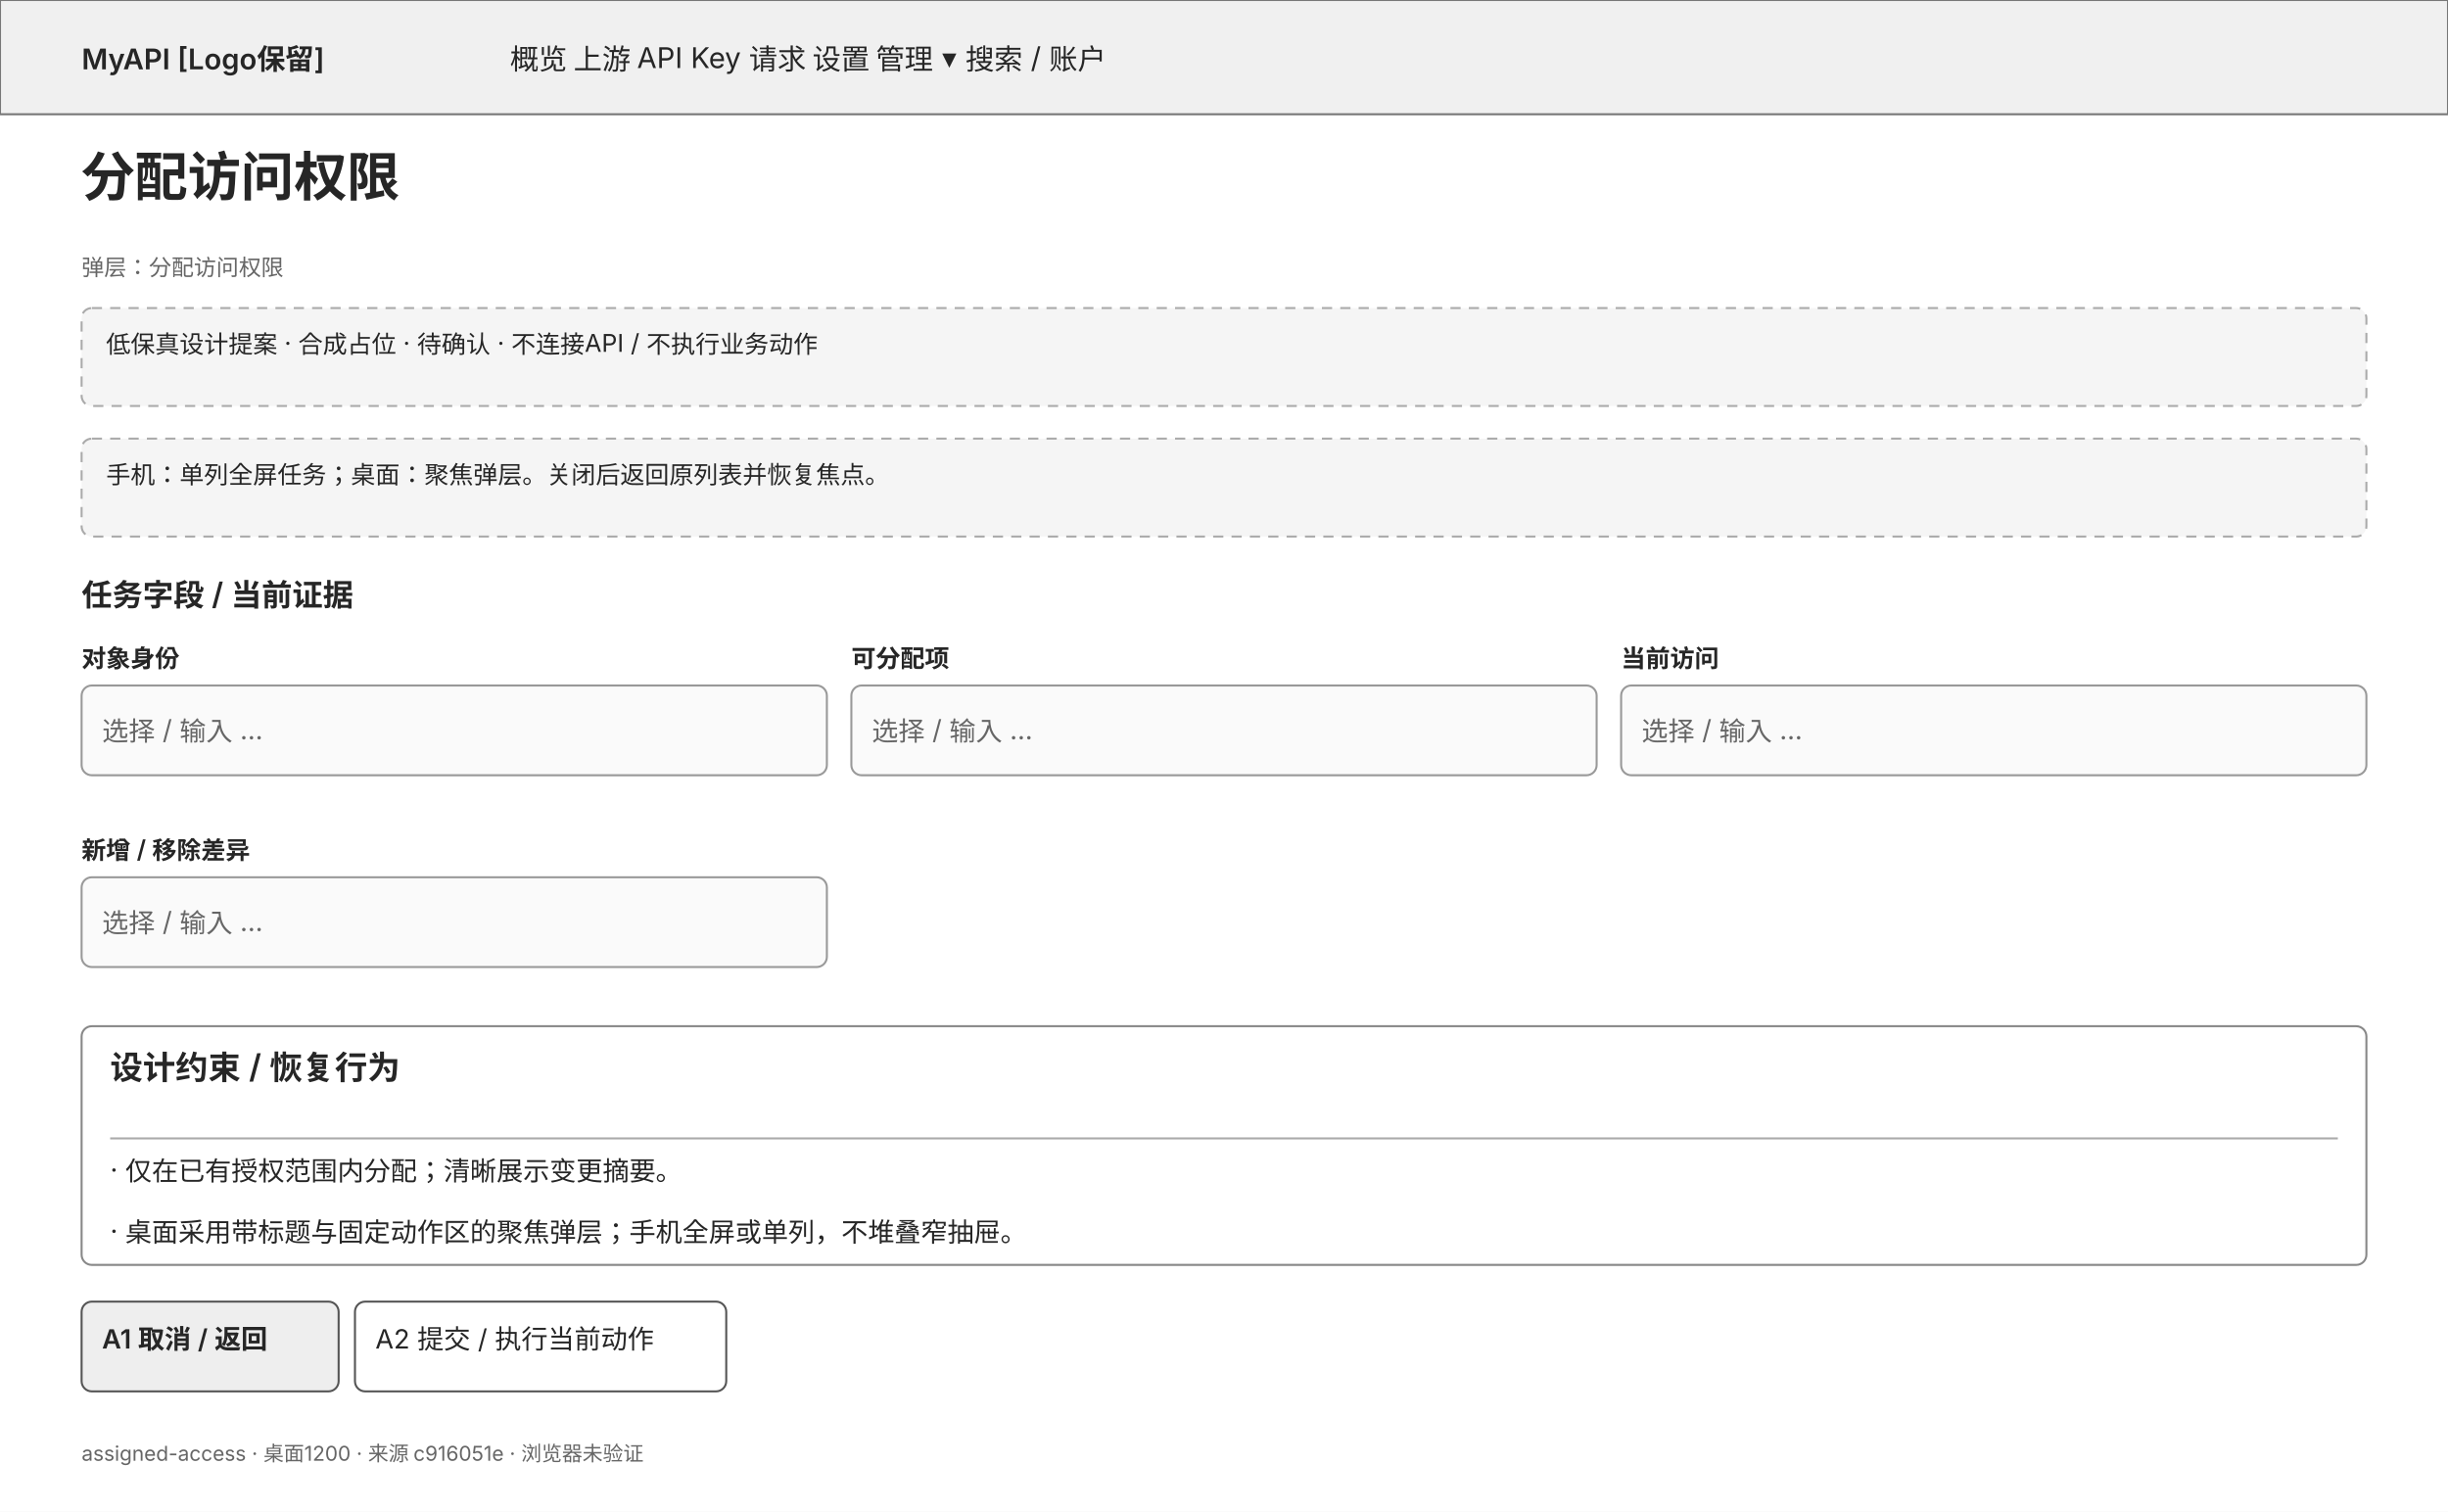
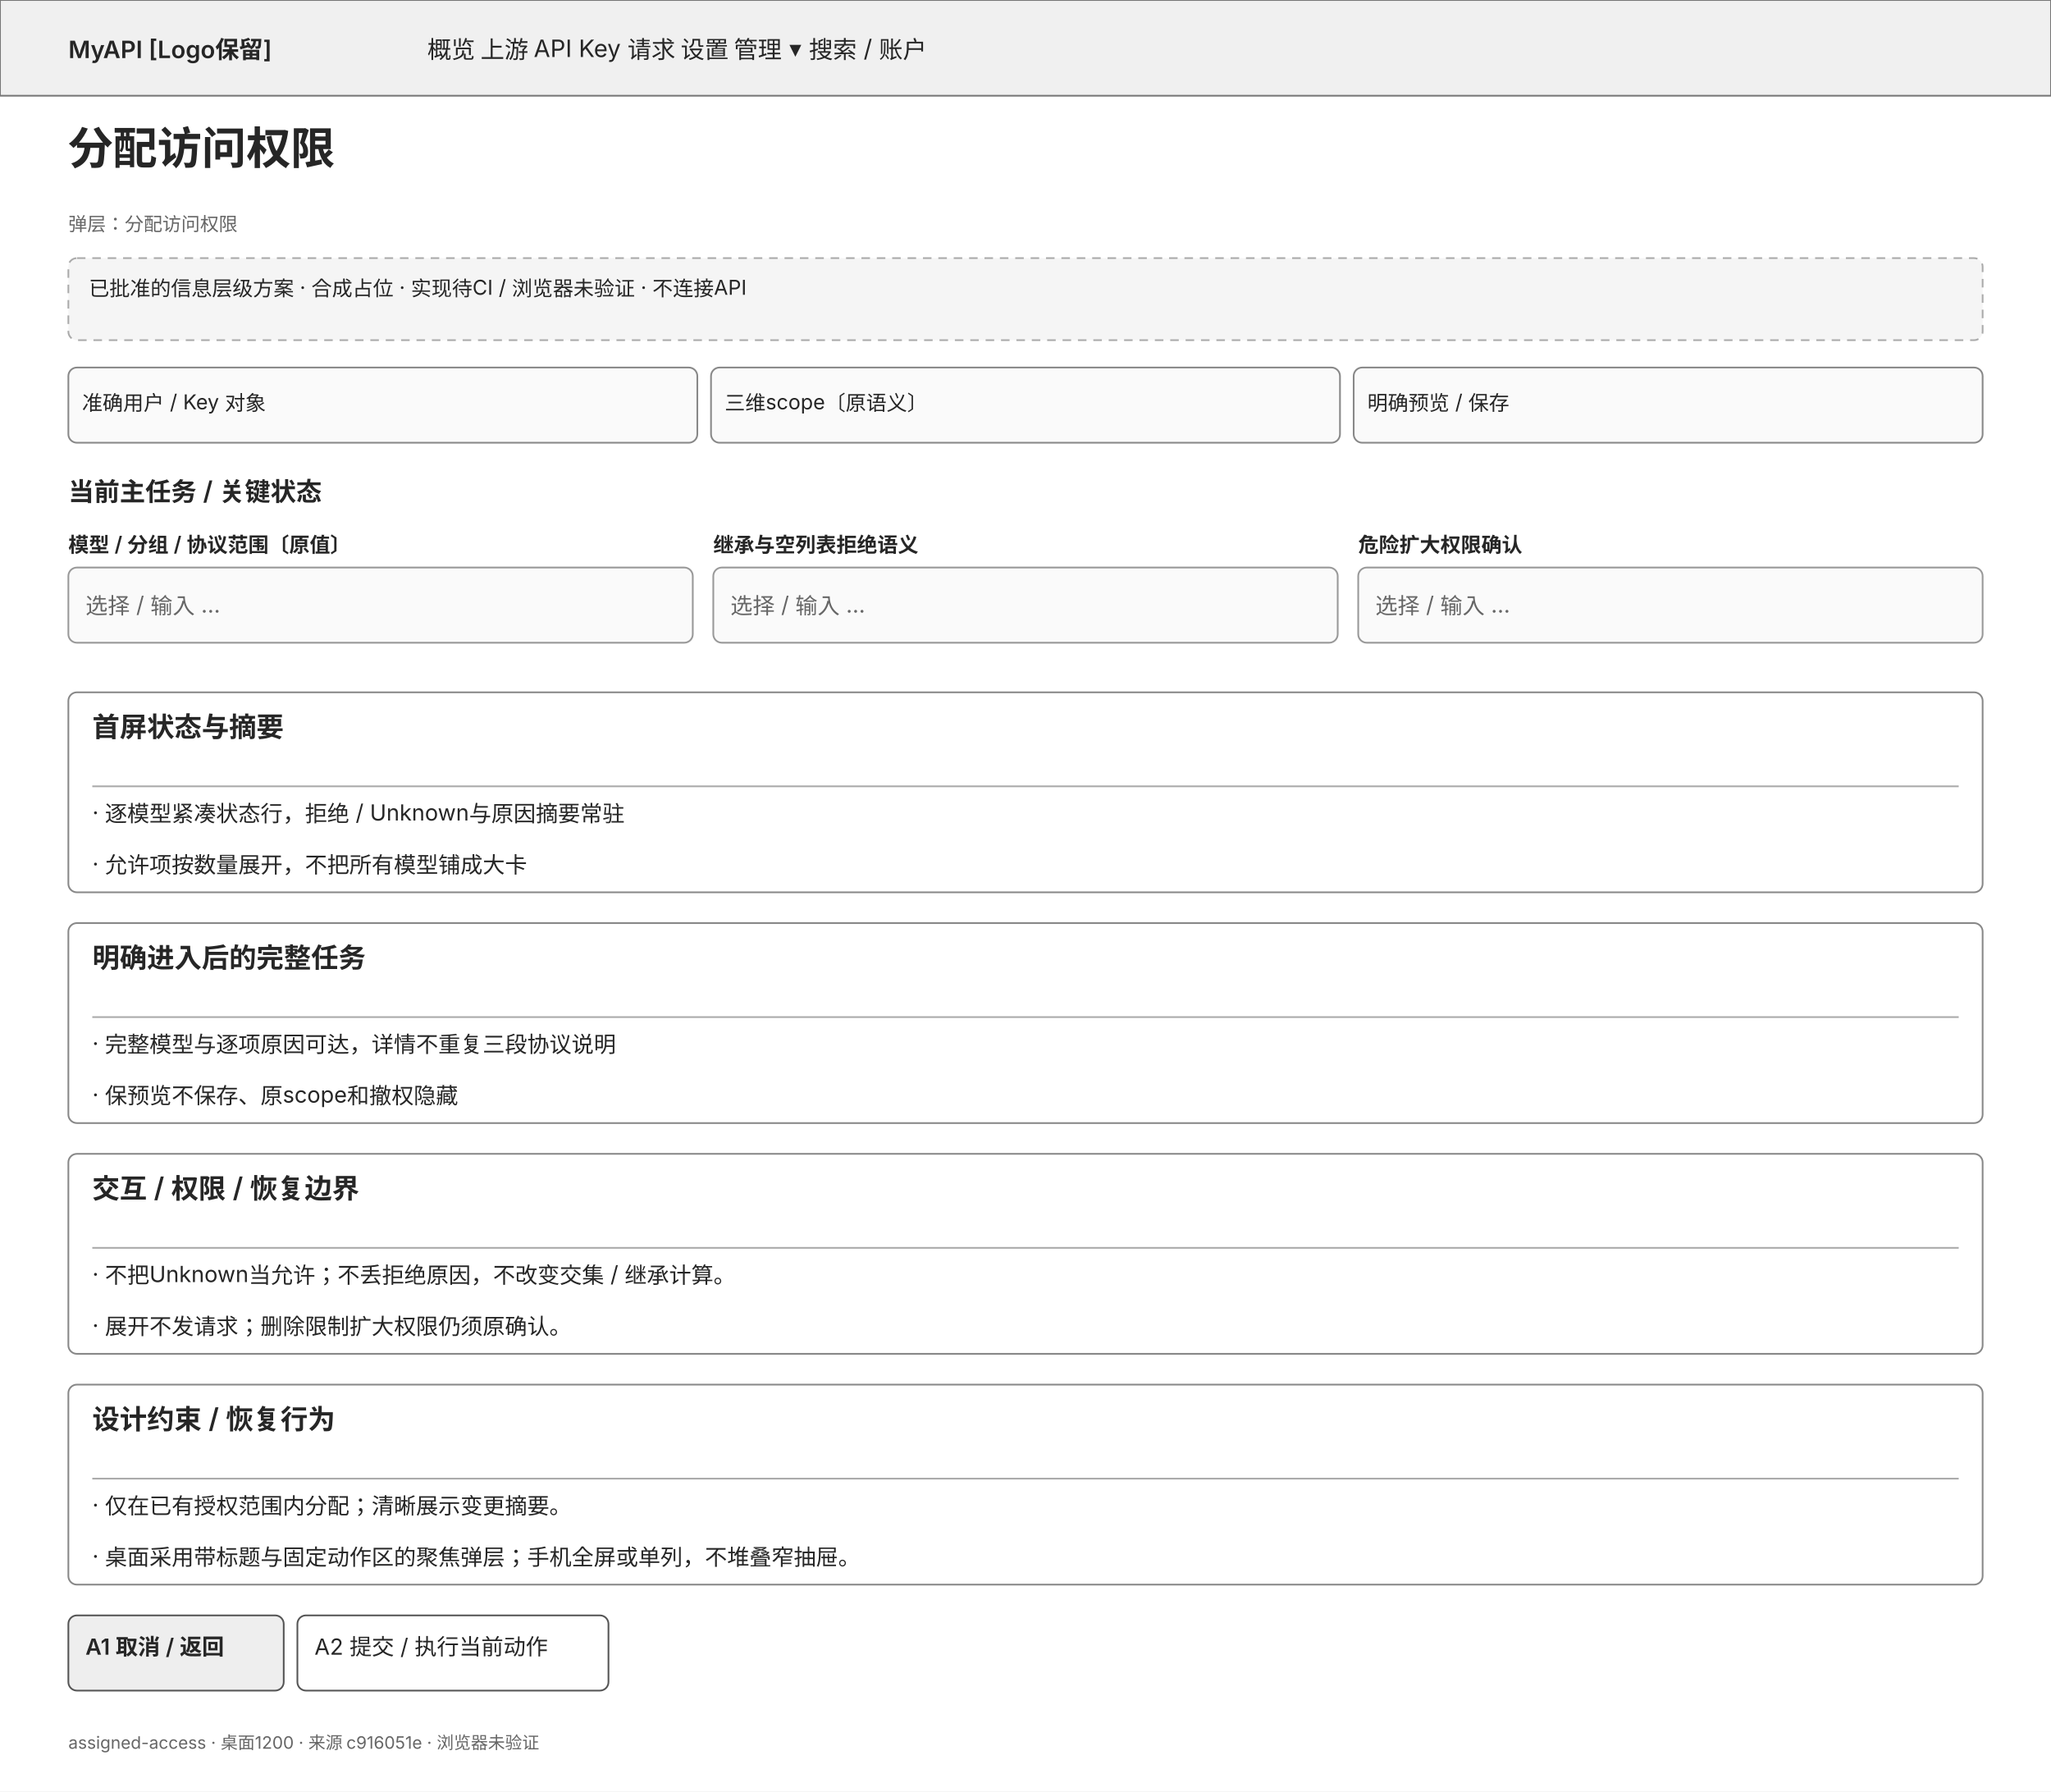
- <svg xmlns="http://www.w3.org/2000/svg" width="1200" height="741" viewBox="0 0 1200 741" role="img" aria-labelledby="title desc">
+ <svg xmlns="http://www.w3.org/2000/svg" width="1200" height="1048" viewBox="0 0 1200 1048" role="img" aria-labelledby="title desc">
  <rect width="100%" height="100%" fill="#ffffff" />
  <g font-family="system-ui, -apple-system, BlinkMacSystemFont, sans-serif">
    <rect x="0" y="0" width="1200" height="56" rx="0" fill="#f0f0f0" stroke="#777777" />
    <text x="40" y="34" font-size="14" font-weight="600" fill="#262626">MyAPI  [Logo保留]</text>
    <text x="250" y="34" font-size="14" font-weight="normal" fill="#262626">概览    上游    API Key    请求    设置    管理 ▾       搜索 / 账户</text>
    <text x="40" y="96" font-size="26" font-weight="600" fill="#262626">分配访问权限</text>
    <text x="40" y="135" font-size="11" font-weight="normal" fill="#666666">弹层：分配访问权限</text>
    <rect x="40" y="151" width="1120" height="48" rx="5" fill="#f5f5f5" stroke="#aaaaaa" stroke-dasharray="5 4" />
-     <text x="52" y="173" font-size="12" font-weight="normal" fill="#262626">低保真设计提案 · 合成占位 · 待确认 · 不连接API / 不执行业务动作</text>
-     <rect x="40" y="215" width="1120" height="48" rx="5" fill="#f5f5f5" stroke="#aaaaaa" stroke-dasharray="5 4" />
-     <text x="52" y="237" font-size="12" font-weight="normal" fill="#262626">手机：单列全屏任务；桌面：聚焦弹层。关闭后返回原列表并恢复焦点。</text>
-     <text x="40" y="297" font-size="15" font-weight="600" fill="#262626">任务字段 / 当前证据</text>
-     <text x="40.0" y="327" font-size="12" font-weight="600" fill="#262626">对象身份</text>
-     <rect x="40.0" y="336" width="365.333" height="44" rx="5" fill="#fafafa" stroke="#999999" />
-     <text x="50.0" y="363" font-size="13" font-weight="normal" fill="#666666">选择 / 输入 …</text>
-     <text x="417.333" y="327" font-size="12" font-weight="600" fill="#262626">可分配项</text>
-     <rect x="417.333" y="336" width="365.333" height="44" rx="5" fill="#fafafa" stroke="#999999" />
-     <text x="427.333" y="363" font-size="13" font-weight="normal" fill="#666666">选择 / 输入 …</text>
-     <text x="794.667" y="327" font-size="12" font-weight="600" fill="#262626">当前访问</text>
-     <rect x="794.667" y="336" width="365.333" height="44" rx="5" fill="#fafafa" stroke="#999999" />
-     <text x="804.667" y="363" font-size="13" font-weight="normal" fill="#666666">选择 / 输入 …</text>
-     <text x="40.0" y="421" font-size="12" font-weight="600" fill="#262626">新增 / 移除差异</text>
-     <rect x="40.0" y="430" width="365.333" height="44" rx="5" fill="#fafafa" stroke="#999999" />
-     <text x="50.0" y="457" font-size="13" font-weight="normal" fill="#666666">选择 / 输入 …</text>
-     <rect x="40" y="503" width="1120" height="117" rx="5" fill="#ffffff" stroke="#888888" />
-     <text x="54" y="529" font-size="16" font-weight="600" fill="#262626">设计约束 / 恢复行为</text>
-     <line x1="54" y1="558" x2="1146" y2="558" stroke="#aaaaaa" />
-     <text x="54" y="578" font-size="13" font-weight="normal" fill="#262626">· 仅在已有授权范围内分配；清晰展示变更摘要。</text>
-     <text x="54" y="608" font-size="13" font-weight="normal" fill="#262626">· 桌面采用带标题与固定动作区的聚焦弹层；手机全屏或单列，不堆叠窄抽屉。</text>
-     <rect x="40" y="638" width="126" height="44" rx="5" fill="#eeeeee" stroke="#555555" />
-     <text x="50" y="661" font-size="13" font-weight="600" fill="#262626">A1 取消 / 返回</text>
-     <rect x="174" y="638" width="182" height="44" rx="5" fill="#ffffff" stroke="#555555" />
-     <text x="184" y="661" font-size="13" font-weight="normal" fill="#262626">A2 提交 / 执行当前动作</text>
-     <text x="40" y="716" font-size="10" font-weight="normal" fill="#666666">assigned-access · 桌面1200 · 来源 c916051e · 浏览器未验证</text>
+     <text x="52" y="173" font-size="12" font-weight="normal" fill="#262626">已批准的信息层级方案 · 合成占位 · 实现待CI / 浏览器未验证 · 不连接API</text>
+     <rect x="40.0" y="215" width="368.0" height="44" rx="5" fill="#fafafa" stroke="#888888" />
+     <text x="48.0" y="240" font-size="12" font-weight="normal" fill="#262626">准确用户 / Key 对象</text>
+     <rect x="416.0" y="215" width="368.0" height="44" rx="5" fill="#fafafa" stroke="#888888" />
+     <text x="424.0" y="240" font-size="12" font-weight="normal" fill="#262626">三维scope〔原语义〕</text>
+     <rect x="792.0" y="215" width="368.0" height="44" rx="5" fill="#fafafa" stroke="#888888" />
+     <text x="800.0" y="240" font-size="12" font-weight="normal" fill="#262626">明确预览 / 保存</text>
+     <text x="40" y="293" font-size="15" font-weight="600" fill="#262626">当前主任务 / 关键状态</text>
+     <text x="40.0" y="323" font-size="12" font-weight="600" fill="#262626">模型 / 分组 / 协议范围〔原值〕</text>
+     <rect x="40.0" y="332" width="365.333" height="44" rx="5" fill="#fafafa" stroke="#999999" />
+     <text x="50.0" y="359" font-size="13" font-weight="normal" fill="#666666">选择 / 输入 …</text>
+     <text x="417.333" y="323" font-size="12" font-weight="600" fill="#262626">继承与空列表拒绝语义</text>
+     <rect x="417.333" y="332" width="365.333" height="44" rx="5" fill="#fafafa" stroke="#999999" />
+     <text x="427.333" y="359" font-size="13" font-weight="normal" fill="#666666">选择 / 输入 …</text>
+     <text x="794.667" y="323" font-size="12" font-weight="600" fill="#262626">危险扩大权限确认</text>
+     <rect x="794.667" y="332" width="365.333" height="44" rx="5" fill="#fafafa" stroke="#999999" />
+     <text x="804.667" y="359" font-size="13" font-weight="normal" fill="#666666">选择 / 输入 …</text>
+     <rect x="40" y="405" width="1120" height="117" rx="5" fill="#ffffff" stroke="#888888" />
+     <text x="54" y="431" font-size="16" font-weight="600" fill="#262626">首屏状态与摘要</text>
+     <line x1="54" y1="460" x2="1146" y2="460" stroke="#aaaaaa" />
+     <text x="54" y="480" font-size="13" font-weight="normal" fill="#262626">· 逐模型紧凑状态行，拒绝 / Unknown与原因摘要常驻</text>
+     <text x="54" y="510" font-size="13" font-weight="normal" fill="#262626">· 允许项按数量展开，不把所有模型铺成大卡</text>
+     <rect x="40" y="540" width="1120" height="117" rx="5" fill="#ffffff" stroke="#888888" />
+     <text x="54" y="566" font-size="16" font-weight="600" fill="#262626">明确进入后的完整任务</text>
+     <line x1="54" y1="595" x2="1146" y2="595" stroke="#aaaaaa" />
+     <text x="54" y="615" font-size="13" font-weight="normal" fill="#262626">· 完整模型与逐项原因可达，详情不重复三段协议说明</text>
+     <text x="54" y="645" font-size="13" font-weight="normal" fill="#262626">· 保预览不保存、原scope和撤权隐藏</text>
+     <rect x="40" y="675" width="1120" height="117" rx="5" fill="#ffffff" stroke="#888888" />
+     <text x="54" y="701" font-size="16" font-weight="600" fill="#262626">交互 / 权限 / 恢复边界</text>
+     <line x1="54" y1="730" x2="1146" y2="730" stroke="#aaaaaa" />
+     <text x="54" y="750" font-size="13" font-weight="normal" fill="#262626">· 不把Unknown当允许；不丢拒绝原因，不改变交集 / 继承计算。</text>
+     <text x="54" y="780" font-size="13" font-weight="normal" fill="#262626">· 展开不发请求；删除限制扩大权限仍须原确认。</text>
+     <rect x="40" y="810" width="1120" height="117" rx="5" fill="#ffffff" stroke="#888888" />
+     <text x="54" y="836" font-size="16" font-weight="600" fill="#262626">设计约束 / 恢复行为</text>
+     <line x1="54" y1="865" x2="1146" y2="865" stroke="#aaaaaa" />
+     <text x="54" y="885" font-size="13" font-weight="normal" fill="#262626">· 仅在已有授权范围内分配；清晰展示变更摘要。</text>
+     <text x="54" y="915" font-size="13" font-weight="normal" fill="#262626">· 桌面采用带标题与固定动作区的聚焦弹层；手机全屏或单列，不堆叠窄抽屉。</text>
+     <rect x="40" y="945" width="126" height="44" rx="5" fill="#eeeeee" stroke="#555555" />
+     <text x="50" y="968" font-size="13" font-weight="600" fill="#262626">A1 取消 / 返回</text>
+     <rect x="174" y="945" width="182" height="44" rx="5" fill="#ffffff" stroke="#555555" />
+     <text x="184" y="968" font-size="13" font-weight="normal" fill="#262626">A2 提交 / 执行当前动作</text>
+     <text x="40" y="1023" font-size="10" font-weight="normal" fill="#666666">assigned-access · 桌面1200 · 来源 c916051e · 浏览器未验证</text>
  </g>
</svg>
